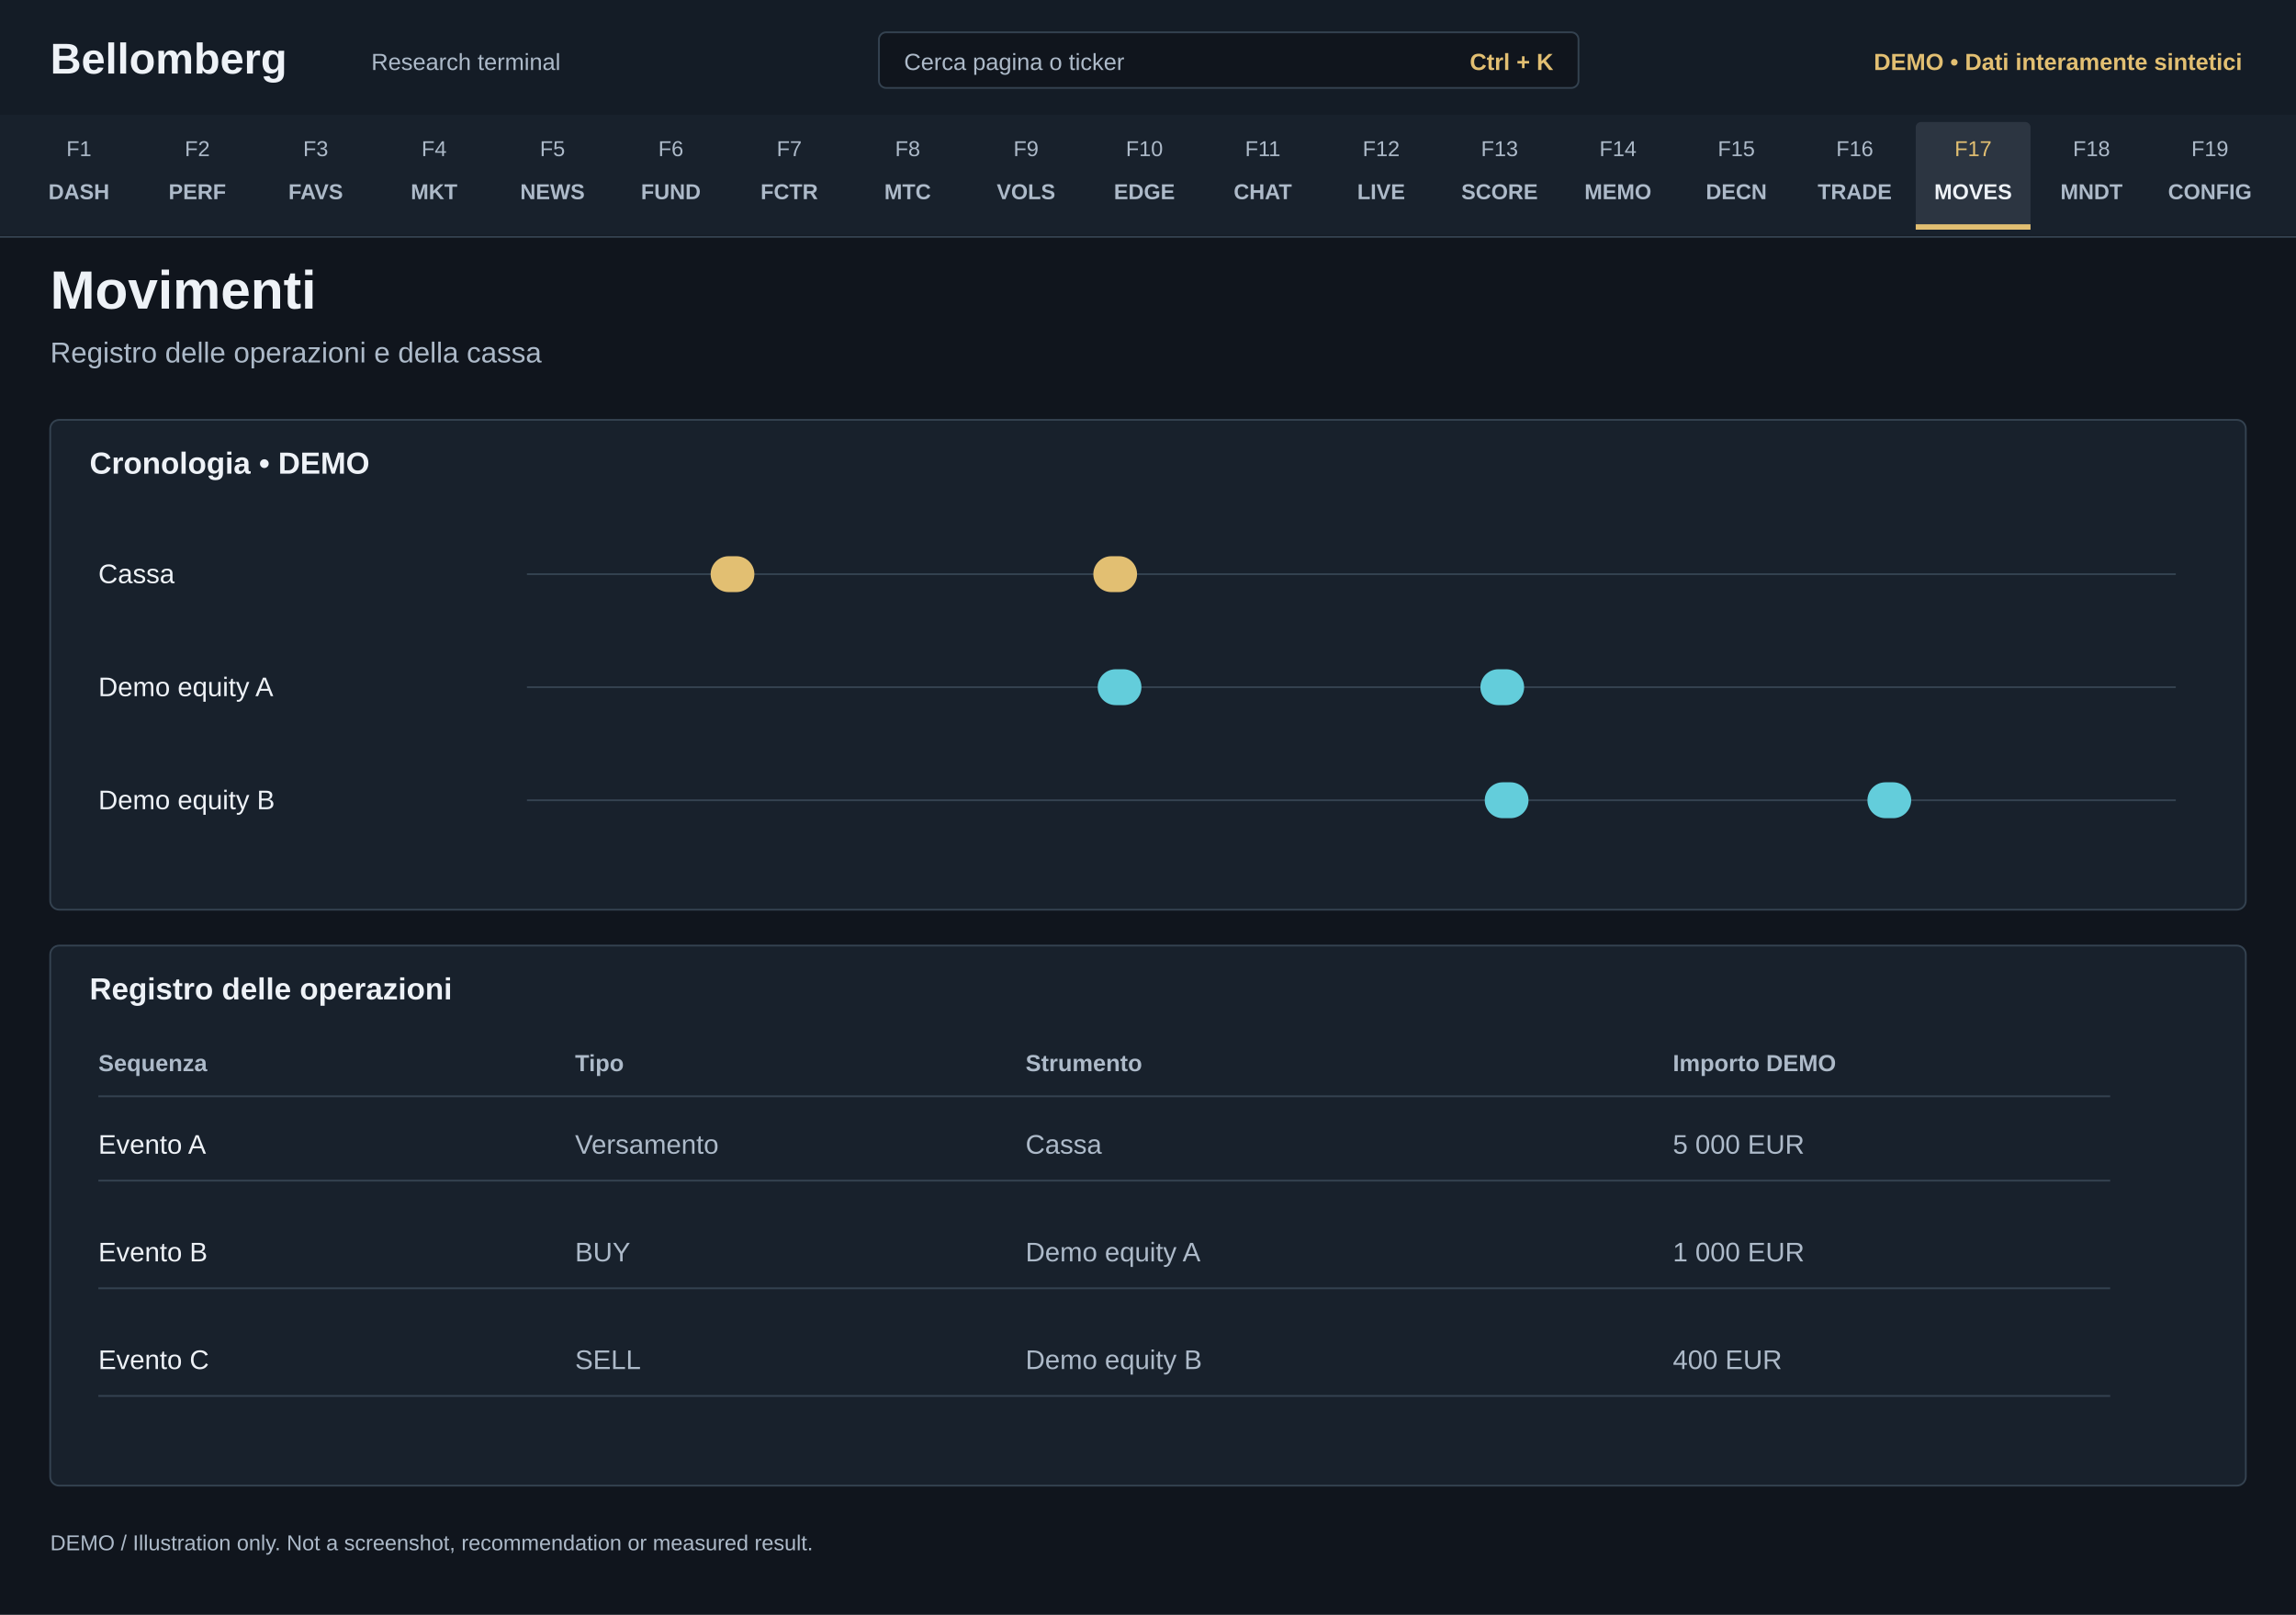
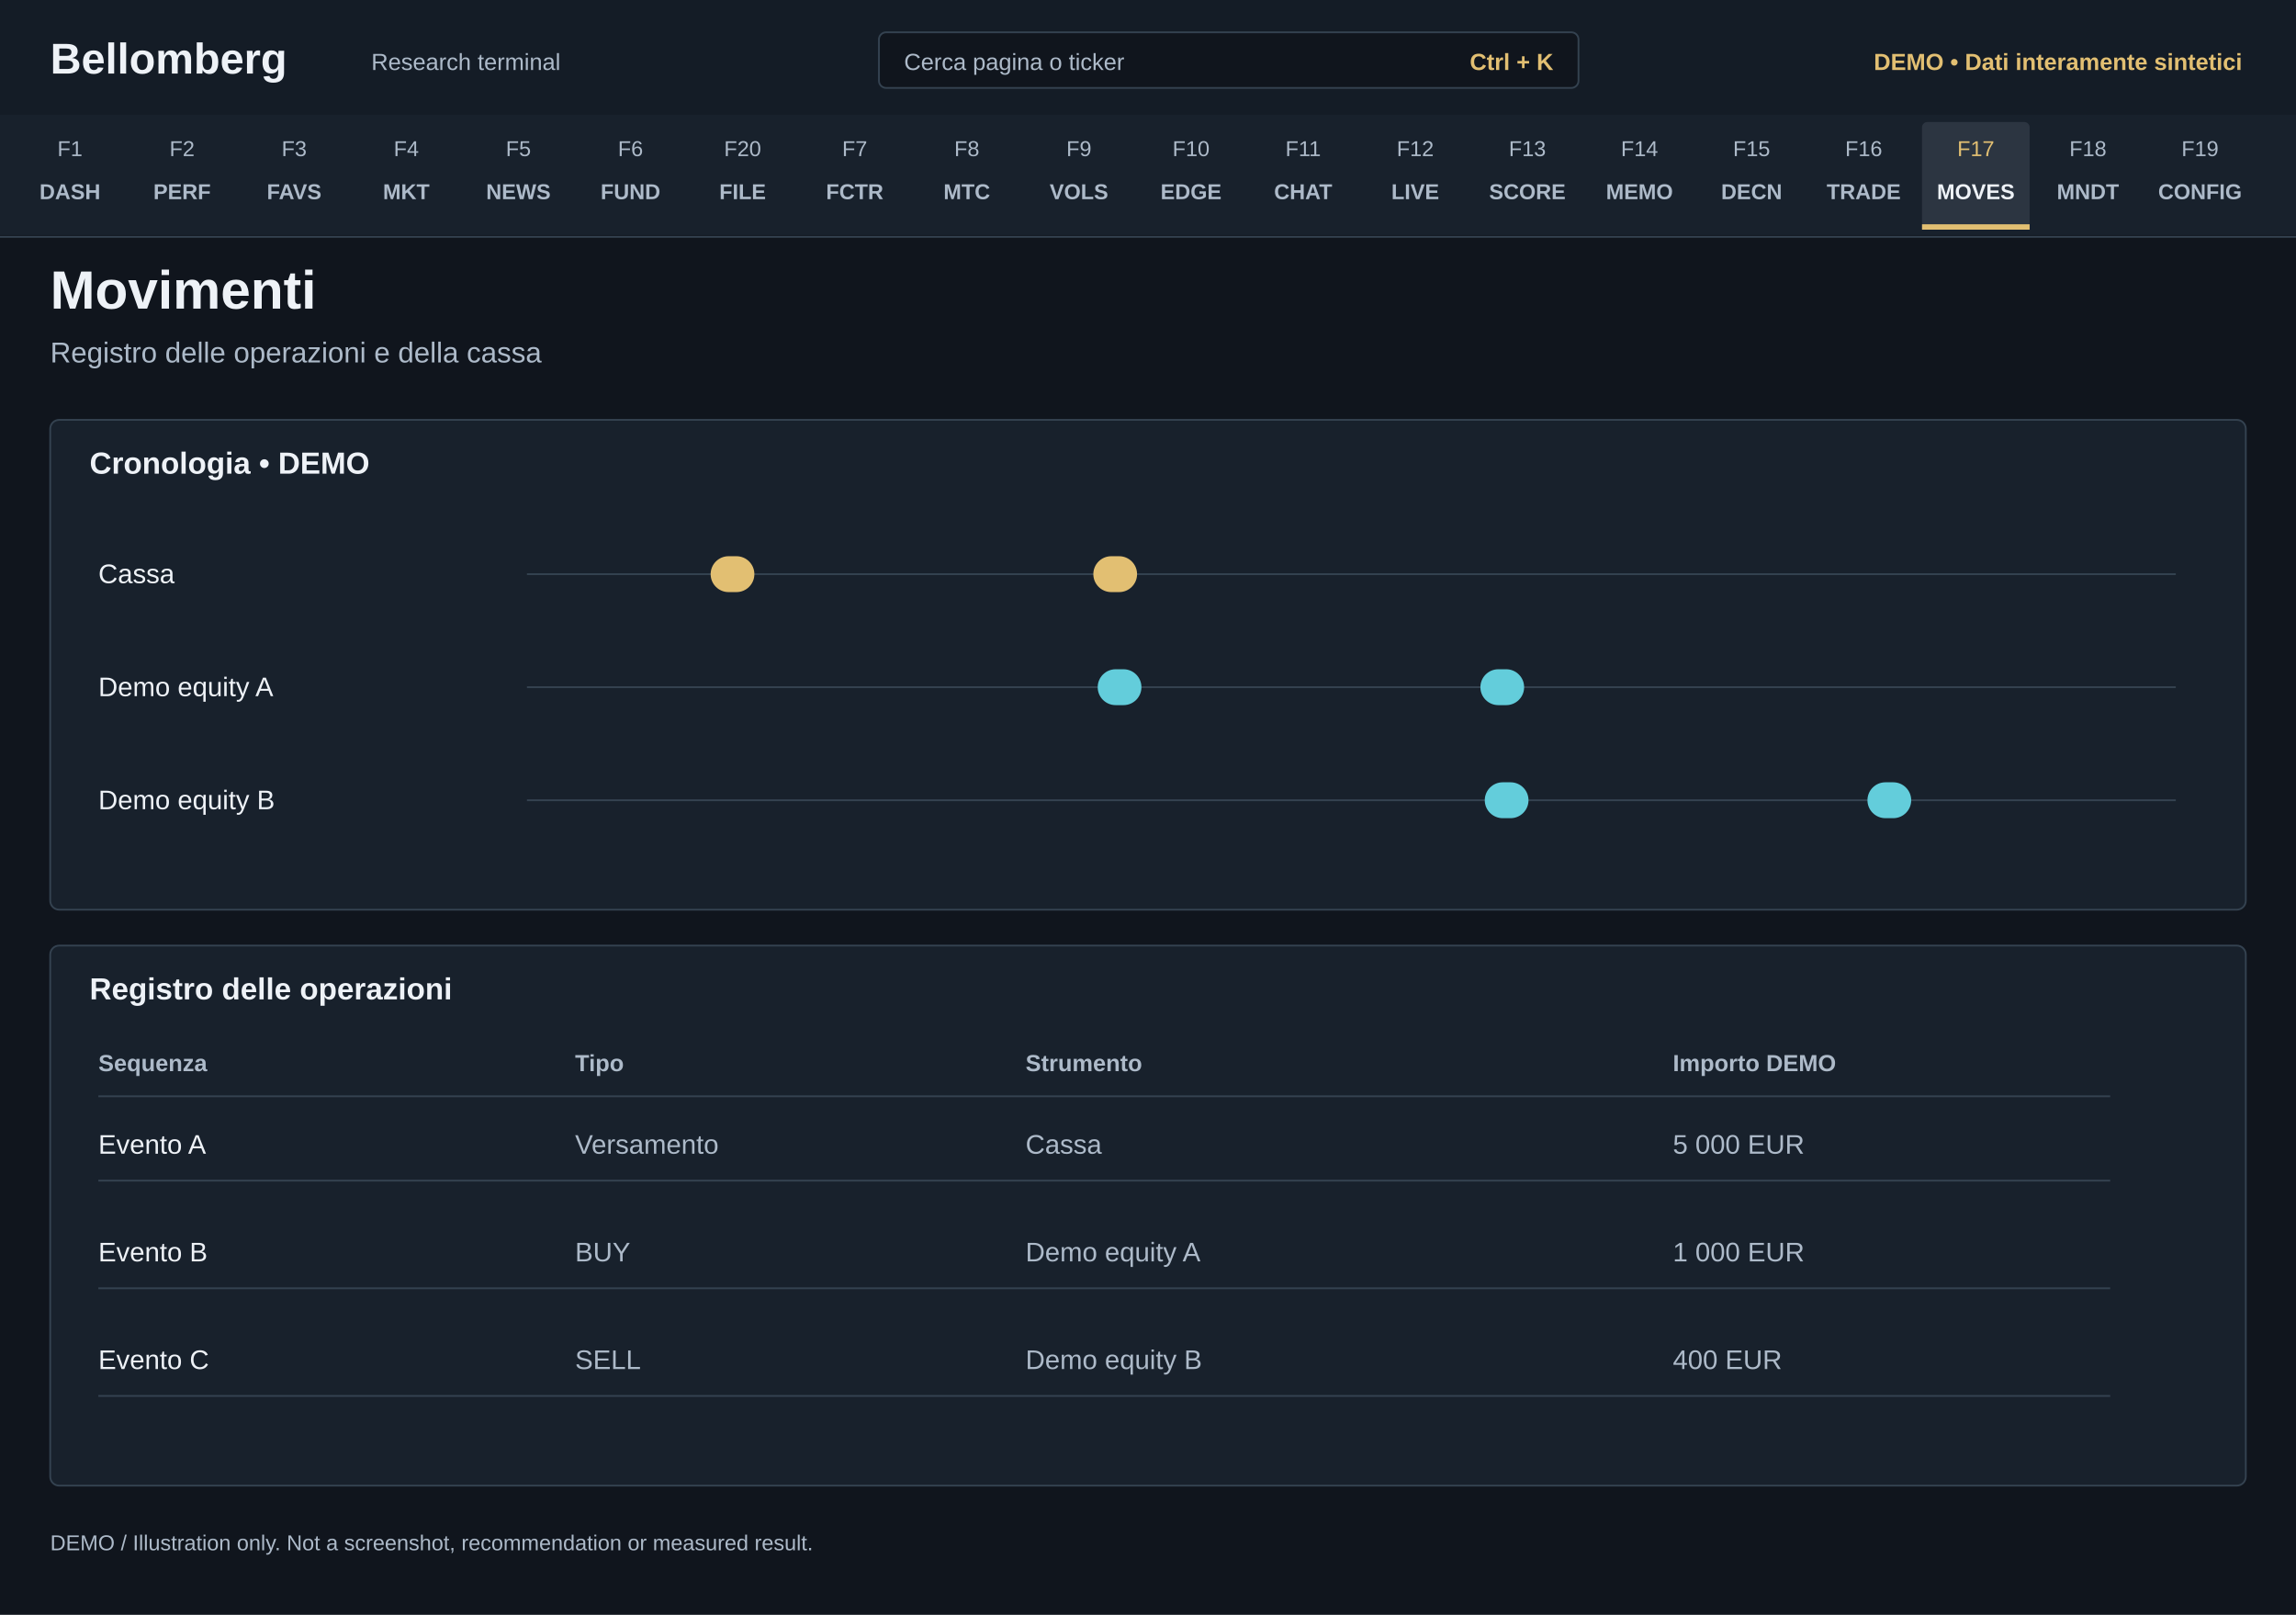
<svg xmlns="http://www.w3.org/2000/svg" width="1280" height="900" viewBox="0 0 1280 900" role="img" aria-labelledby="title desc">
  <style>text{font-family:Segoe UI,Arial,sans-serif} .mono{font-family:Consolas,monospace}</style>
  <rect x="0" y="0" width="1280" height="900" rx="0" fill="#10151d" />
  <rect x="0" y="0" width="1280" height="64" rx="0" fill="#141c26" />
  <text x="28" y="41" font-size="24" fill="#eef2f7" font-weight="650" text-anchor="start">Bellomberg</text>
  <text x="207" y="39" font-size="13" fill="#adbac9" font-weight="400" text-anchor="start">Research terminal</text>
  <rect x="490" y="18" width="390" height="31" rx="4" fill="#10151d" stroke="#344250" />
  <text x="504" y="39" font-size="13" fill="#adbac9" font-weight="400" text-anchor="start">Cerca pagina o ticker</text>
  <text x="866" y="39" font-size="13" fill="#e2bf72" font-weight="600" text-anchor="end">Ctrl + K</text>
  <text x="1250" y="39" font-size="13" fill="#e2bf72" font-weight="650" text-anchor="end">DEMO • Dati interamente sintetici</text>
  <rect x="0" y="64" width="1280" height="67" rx="0" fill="#18212c" />
-   <g id="navigation" aria-label="Navigation F1 to F19">
-     <text x="44" y="87" font-size="12" fill="#adbac9" font-weight="400" text-anchor="middle">F1</text>
-     <text x="44" y="111" font-size="12" fill="#adbac9" font-weight="600" text-anchor="middle">DASH</text>
-     <text x="110" y="87" font-size="12" fill="#adbac9" font-weight="400" text-anchor="middle">F2</text>
-     <text x="110" y="111" font-size="12" fill="#adbac9" font-weight="600" text-anchor="middle">PERF</text>
-     <text x="176" y="87" font-size="12" fill="#adbac9" font-weight="400" text-anchor="middle">F3</text>
-     <text x="176" y="111" font-size="12" fill="#adbac9" font-weight="600" text-anchor="middle">FAVS</text>
-     <text x="242" y="87" font-size="12" fill="#adbac9" font-weight="400" text-anchor="middle">F4</text>
-     <text x="242" y="111" font-size="12" fill="#adbac9" font-weight="600" text-anchor="middle">MKT</text>
-     <text x="308" y="87" font-size="12" fill="#adbac9" font-weight="400" text-anchor="middle">F5</text>
-     <text x="308" y="111" font-size="12" fill="#adbac9" font-weight="600" text-anchor="middle">NEWS</text>
-     <text x="374" y="87" font-size="12" fill="#adbac9" font-weight="400" text-anchor="middle">F6</text>
-     <text x="374" y="111" font-size="12" fill="#adbac9" font-weight="600" text-anchor="middle">FUND</text>
-     <text x="440" y="87" font-size="12" fill="#adbac9" font-weight="400" text-anchor="middle">F7</text>
-     <text x="440" y="111" font-size="12" fill="#adbac9" font-weight="600" text-anchor="middle">FCTR</text>
-     <text x="506" y="87" font-size="12" fill="#adbac9" font-weight="400" text-anchor="middle">F8</text>
-     <text x="506" y="111" font-size="12" fill="#adbac9" font-weight="600" text-anchor="middle">MTC</text>
-     <text x="572" y="87" font-size="12" fill="#adbac9" font-weight="400" text-anchor="middle">F9</text>
-     <text x="572" y="111" font-size="12" fill="#adbac9" font-weight="600" text-anchor="middle">VOLS</text>
-     <text x="638" y="87" font-size="12" fill="#adbac9" font-weight="400" text-anchor="middle">F10</text>
-     <text x="638" y="111" font-size="12" fill="#adbac9" font-weight="600" text-anchor="middle">EDGE</text>
-     <text x="704" y="87" font-size="12" fill="#adbac9" font-weight="400" text-anchor="middle">F11</text>
-     <text x="704" y="111" font-size="12" fill="#adbac9" font-weight="600" text-anchor="middle">CHAT</text>
-     <text x="770" y="87" font-size="12" fill="#adbac9" font-weight="400" text-anchor="middle">F12</text>
-     <text x="770" y="111" font-size="12" fill="#adbac9" font-weight="600" text-anchor="middle">LIVE</text>
-     <text x="836" y="87" font-size="12" fill="#adbac9" font-weight="400" text-anchor="middle">F13</text>
-     <text x="836" y="111" font-size="12" fill="#adbac9" font-weight="600" text-anchor="middle">SCORE</text>
-     <text x="902" y="87" font-size="12" fill="#adbac9" font-weight="400" text-anchor="middle">F14</text>
-     <text x="902" y="111" font-size="12" fill="#adbac9" font-weight="600" text-anchor="middle">MEMO</text>
-     <text x="968" y="87" font-size="12" fill="#adbac9" font-weight="400" text-anchor="middle">F15</text>
-     <text x="968" y="111" font-size="12" fill="#adbac9" font-weight="600" text-anchor="middle">DECN</text>
-     <text x="1034" y="87" font-size="12" fill="#adbac9" font-weight="400" text-anchor="middle">F16</text>
-     <text x="1034" y="111" font-size="12" fill="#adbac9" font-weight="600" text-anchor="middle">TRADE</text>
-     <rect x="1068" y="68" width="64" height="59" rx="3" fill="#2c3541" />
-     <rect x="1068" y="125" width="64" height="3" rx="0" fill="#e2bf72" />
-     <text x="1100" y="87" font-size="12" fill="#e2bf72" font-weight="400" text-anchor="middle">F17</text>
-     <text x="1100" y="111" font-size="12" fill="#eef2f7" font-weight="600" text-anchor="middle">MOVES</text>
-     <text x="1166" y="87" font-size="12" fill="#adbac9" font-weight="400" text-anchor="middle">F18</text>
-     <text x="1166" y="111" font-size="12" fill="#adbac9" font-weight="600" text-anchor="middle">MNDT</text>
-     <text x="1232" y="87" font-size="12" fill="#adbac9" font-weight="400" text-anchor="middle">F19</text>
-     <text x="1232" y="111" font-size="12" fill="#adbac9" font-weight="600" text-anchor="middle">CONFIG</text>
+   <g id="navigation" aria-label="Navigation F1 to F20">
+     <text x="39.0" y="87" font-size="12" fill="#adbac9" font-weight="400" text-anchor="middle">F1</text>
+     <text x="39.0" y="111" font-size="12" fill="#adbac9" font-weight="600" text-anchor="middle">DASH</text>
+     <text x="101.5" y="87" font-size="12" fill="#adbac9" font-weight="400" text-anchor="middle">F2</text>
+     <text x="101.5" y="111" font-size="12" fill="#adbac9" font-weight="600" text-anchor="middle">PERF</text>
+     <text x="164.0" y="87" font-size="12" fill="#adbac9" font-weight="400" text-anchor="middle">F3</text>
+     <text x="164.0" y="111" font-size="12" fill="#adbac9" font-weight="600" text-anchor="middle">FAVS</text>
+     <text x="226.5" y="87" font-size="12" fill="#adbac9" font-weight="400" text-anchor="middle">F4</text>
+     <text x="226.5" y="111" font-size="12" fill="#adbac9" font-weight="600" text-anchor="middle">MKT</text>
+     <text x="289.0" y="87" font-size="12" fill="#adbac9" font-weight="400" text-anchor="middle">F5</text>
+     <text x="289.0" y="111" font-size="12" fill="#adbac9" font-weight="600" text-anchor="middle">NEWS</text>
+     <text x="351.5" y="87" font-size="12" fill="#adbac9" font-weight="400" text-anchor="middle">F6</text>
+     <text x="351.5" y="111" font-size="12" fill="#adbac9" font-weight="600" text-anchor="middle">FUND</text>
+     <text x="414.0" y="87" font-size="12" fill="#adbac9" font-weight="400" text-anchor="middle">F20</text>
+     <text x="414.0" y="111" font-size="12" fill="#adbac9" font-weight="600" text-anchor="middle">FILE</text>
+     <text x="476.5" y="87" font-size="12" fill="#adbac9" font-weight="400" text-anchor="middle">F7</text>
+     <text x="476.5" y="111" font-size="12" fill="#adbac9" font-weight="600" text-anchor="middle">FCTR</text>
+     <text x="539.0" y="87" font-size="12" fill="#adbac9" font-weight="400" text-anchor="middle">F8</text>
+     <text x="539.0" y="111" font-size="12" fill="#adbac9" font-weight="600" text-anchor="middle">MTC</text>
+     <text x="601.5" y="87" font-size="12" fill="#adbac9" font-weight="400" text-anchor="middle">F9</text>
+     <text x="601.5" y="111" font-size="12" fill="#adbac9" font-weight="600" text-anchor="middle">VOLS</text>
+     <text x="664.0" y="87" font-size="12" fill="#adbac9" font-weight="400" text-anchor="middle">F10</text>
+     <text x="664.0" y="111" font-size="12" fill="#adbac9" font-weight="600" text-anchor="middle">EDGE</text>
+     <text x="726.5" y="87" font-size="12" fill="#adbac9" font-weight="400" text-anchor="middle">F11</text>
+     <text x="726.5" y="111" font-size="12" fill="#adbac9" font-weight="600" text-anchor="middle">CHAT</text>
+     <text x="789.0" y="87" font-size="12" fill="#adbac9" font-weight="400" text-anchor="middle">F12</text>
+     <text x="789.0" y="111" font-size="12" fill="#adbac9" font-weight="600" text-anchor="middle">LIVE</text>
+     <text x="851.5" y="87" font-size="12" fill="#adbac9" font-weight="400" text-anchor="middle">F13</text>
+     <text x="851.5" y="111" font-size="12" fill="#adbac9" font-weight="600" text-anchor="middle">SCORE</text>
+     <text x="914.0" y="87" font-size="12" fill="#adbac9" font-weight="400" text-anchor="middle">F14</text>
+     <text x="914.0" y="111" font-size="12" fill="#adbac9" font-weight="600" text-anchor="middle">MEMO</text>
+     <text x="976.5" y="87" font-size="12" fill="#adbac9" font-weight="400" text-anchor="middle">F15</text>
+     <text x="976.5" y="111" font-size="12" fill="#adbac9" font-weight="600" text-anchor="middle">DECN</text>
+     <text x="1039.0" y="87" font-size="12" fill="#adbac9" font-weight="400" text-anchor="middle">F16</text>
+     <text x="1039.0" y="111" font-size="12" fill="#adbac9" font-weight="600" text-anchor="middle">TRADE</text>
+     <rect x="1071.5" y="68" width="60" height="59" rx="3" fill="#2c3541" />
+     <rect x="1071.5" y="125" width="60" height="3" rx="0" fill="#e2bf72" />
+     <text x="1101.5" y="87" font-size="12" fill="#e2bf72" font-weight="400" text-anchor="middle">F17</text>
+     <text x="1101.5" y="111" font-size="12" fill="#eef2f7" font-weight="600" text-anchor="middle">MOVES</text>
+     <text x="1164.0" y="87" font-size="12" fill="#adbac9" font-weight="400" text-anchor="middle">F18</text>
+     <text x="1164.0" y="111" font-size="12" fill="#adbac9" font-weight="600" text-anchor="middle">MNDT</text>
+     <text x="1226.5" y="87" font-size="12" fill="#adbac9" font-weight="400" text-anchor="middle">F19</text>
+     <text x="1226.5" y="111" font-size="12" fill="#adbac9" font-weight="600" text-anchor="middle">CONFIG</text>
  </g>
  <line x1="0" y1="132" x2="1280" y2="132" stroke="#344250" stroke-width="1" />
  <text x="28.0" y="172" font-size="30" fill="#eef2f7" font-weight="650" text-anchor="start">Movimenti</text>
  <text x="28.0" y="202" font-size="16" fill="#adbac9" font-weight="400" text-anchor="start">Registro delle operazioni e della cassa</text>
  <text x="28.0" y="864" font-size="12" fill="#adbac9" font-weight="400" text-anchor="start">DEMO  /  Illustration only. Not a screenshot, recommendation or measured result.</text>
  <rect x="28.0" y="234" width="1224.0" height="273" rx="5" fill="#18212c" stroke="#344250" />
  <text x="49.944" y="264" font-size="17" fill="#eef2f7" font-weight="600" text-anchor="start">Cronologia • DEMO</text>
  <text x="54.821" y="325" font-size="15" fill="#eef2f7" font-weight="400" text-anchor="start">Cassa</text>
  <line x1="293.769" y1="320" x2="1212.988" y2="320" stroke="#344250" stroke-width="1" />
  <rect x="396.175" y="310" width="24.382" height="20" rx="10" fill="#e2bf72" />
  <rect x="609.522" y="310" width="24.382" height="20" rx="10" fill="#e2bf72" />
  <text x="54.821" y="388" font-size="15" fill="#eef2f7" font-weight="400" text-anchor="start">Demo equity A</text>
  <line x1="293.769" y1="383" x2="1212.988" y2="383" stroke="#344250" stroke-width="1" />
  <rect x="611.96" y="373" width="24.382" height="20" rx="10" fill="#63cddb" />
  <rect x="825.307" y="373" width="24.382" height="20" rx="10" fill="#63cddb" />
  <text x="54.821" y="451" font-size="15" fill="#eef2f7" font-weight="400" text-anchor="start">Demo equity B</text>
  <line x1="293.769" y1="446" x2="1212.988" y2="446" stroke="#344250" stroke-width="1" />
  <rect x="827.745" y="436" width="24.382" height="20" rx="10" fill="#63cddb" />
  <rect x="1041.092" y="436" width="24.382" height="20" rx="10" fill="#63cddb" />
  <rect x="28.0" y="527" width="1224.0" height="301" rx="5" fill="#18212c" stroke="#344250" />
  <text x="49.944" y="557" font-size="17" fill="#eef2f7" font-weight="600" text-anchor="start">Registro delle operazioni</text>
  <text x="54.821" y="597" font-size="13" fill="#adbac9" font-weight="600" text-anchor="start">Sequenza</text>
  <text x="320.59" y="597" font-size="13" fill="#adbac9" font-weight="600" text-anchor="start">Tipo</text>
  <text x="571.729" y="597" font-size="13" fill="#adbac9" font-weight="600" text-anchor="start">Strumento</text>
  <text x="932.59" y="597" font-size="13" fill="#adbac9" font-weight="600" text-anchor="start">Importo DEMO</text>
  <line x1="54.821" y1="611" x2="1176.414" y2="611" stroke="#344250" stroke-width="1" />
  <text x="54.821" y="643" font-size="15" fill="#eef2f7" font-weight="400" text-anchor="start">Evento A</text>
  <text x="320.59" y="643" font-size="15" fill="#adbac9" font-weight="400" text-anchor="start">Versamento</text>
  <text x="571.729" y="643" font-size="15" fill="#adbac9" font-weight="400" text-anchor="start">Cassa</text>
  <text x="932.59" y="643" font-size="15" fill="#adbac9" font-weight="400" text-anchor="start">5 000 EUR</text>
  <line x1="54.821" y1="658" x2="1176.414" y2="658" stroke="#344250" stroke-width="1" />
  <text x="54.821" y="703" font-size="15" fill="#eef2f7" font-weight="400" text-anchor="start">Evento B</text>
  <text x="320.59" y="703" font-size="15" fill="#adbac9" font-weight="400" text-anchor="start">BUY</text>
  <text x="571.729" y="703" font-size="15" fill="#adbac9" font-weight="400" text-anchor="start">Demo equity A</text>
  <text x="932.59" y="703" font-size="15" fill="#adbac9" font-weight="400" text-anchor="start">1 000 EUR</text>
  <line x1="54.821" y1="718" x2="1176.414" y2="718" stroke="#344250" stroke-width="1" />
  <text x="54.821" y="763" font-size="15" fill="#eef2f7" font-weight="400" text-anchor="start">Evento C</text>
  <text x="320.59" y="763" font-size="15" fill="#adbac9" font-weight="400" text-anchor="start">SELL</text>
  <text x="571.729" y="763" font-size="15" fill="#adbac9" font-weight="400" text-anchor="start">Demo equity B</text>
  <text x="932.59" y="763" font-size="15" fill="#adbac9" font-weight="400" text-anchor="start">400 EUR</text>
  <line x1="54.821" y1="778" x2="1176.414" y2="778" stroke="#344250" stroke-width="1" />
</svg>
